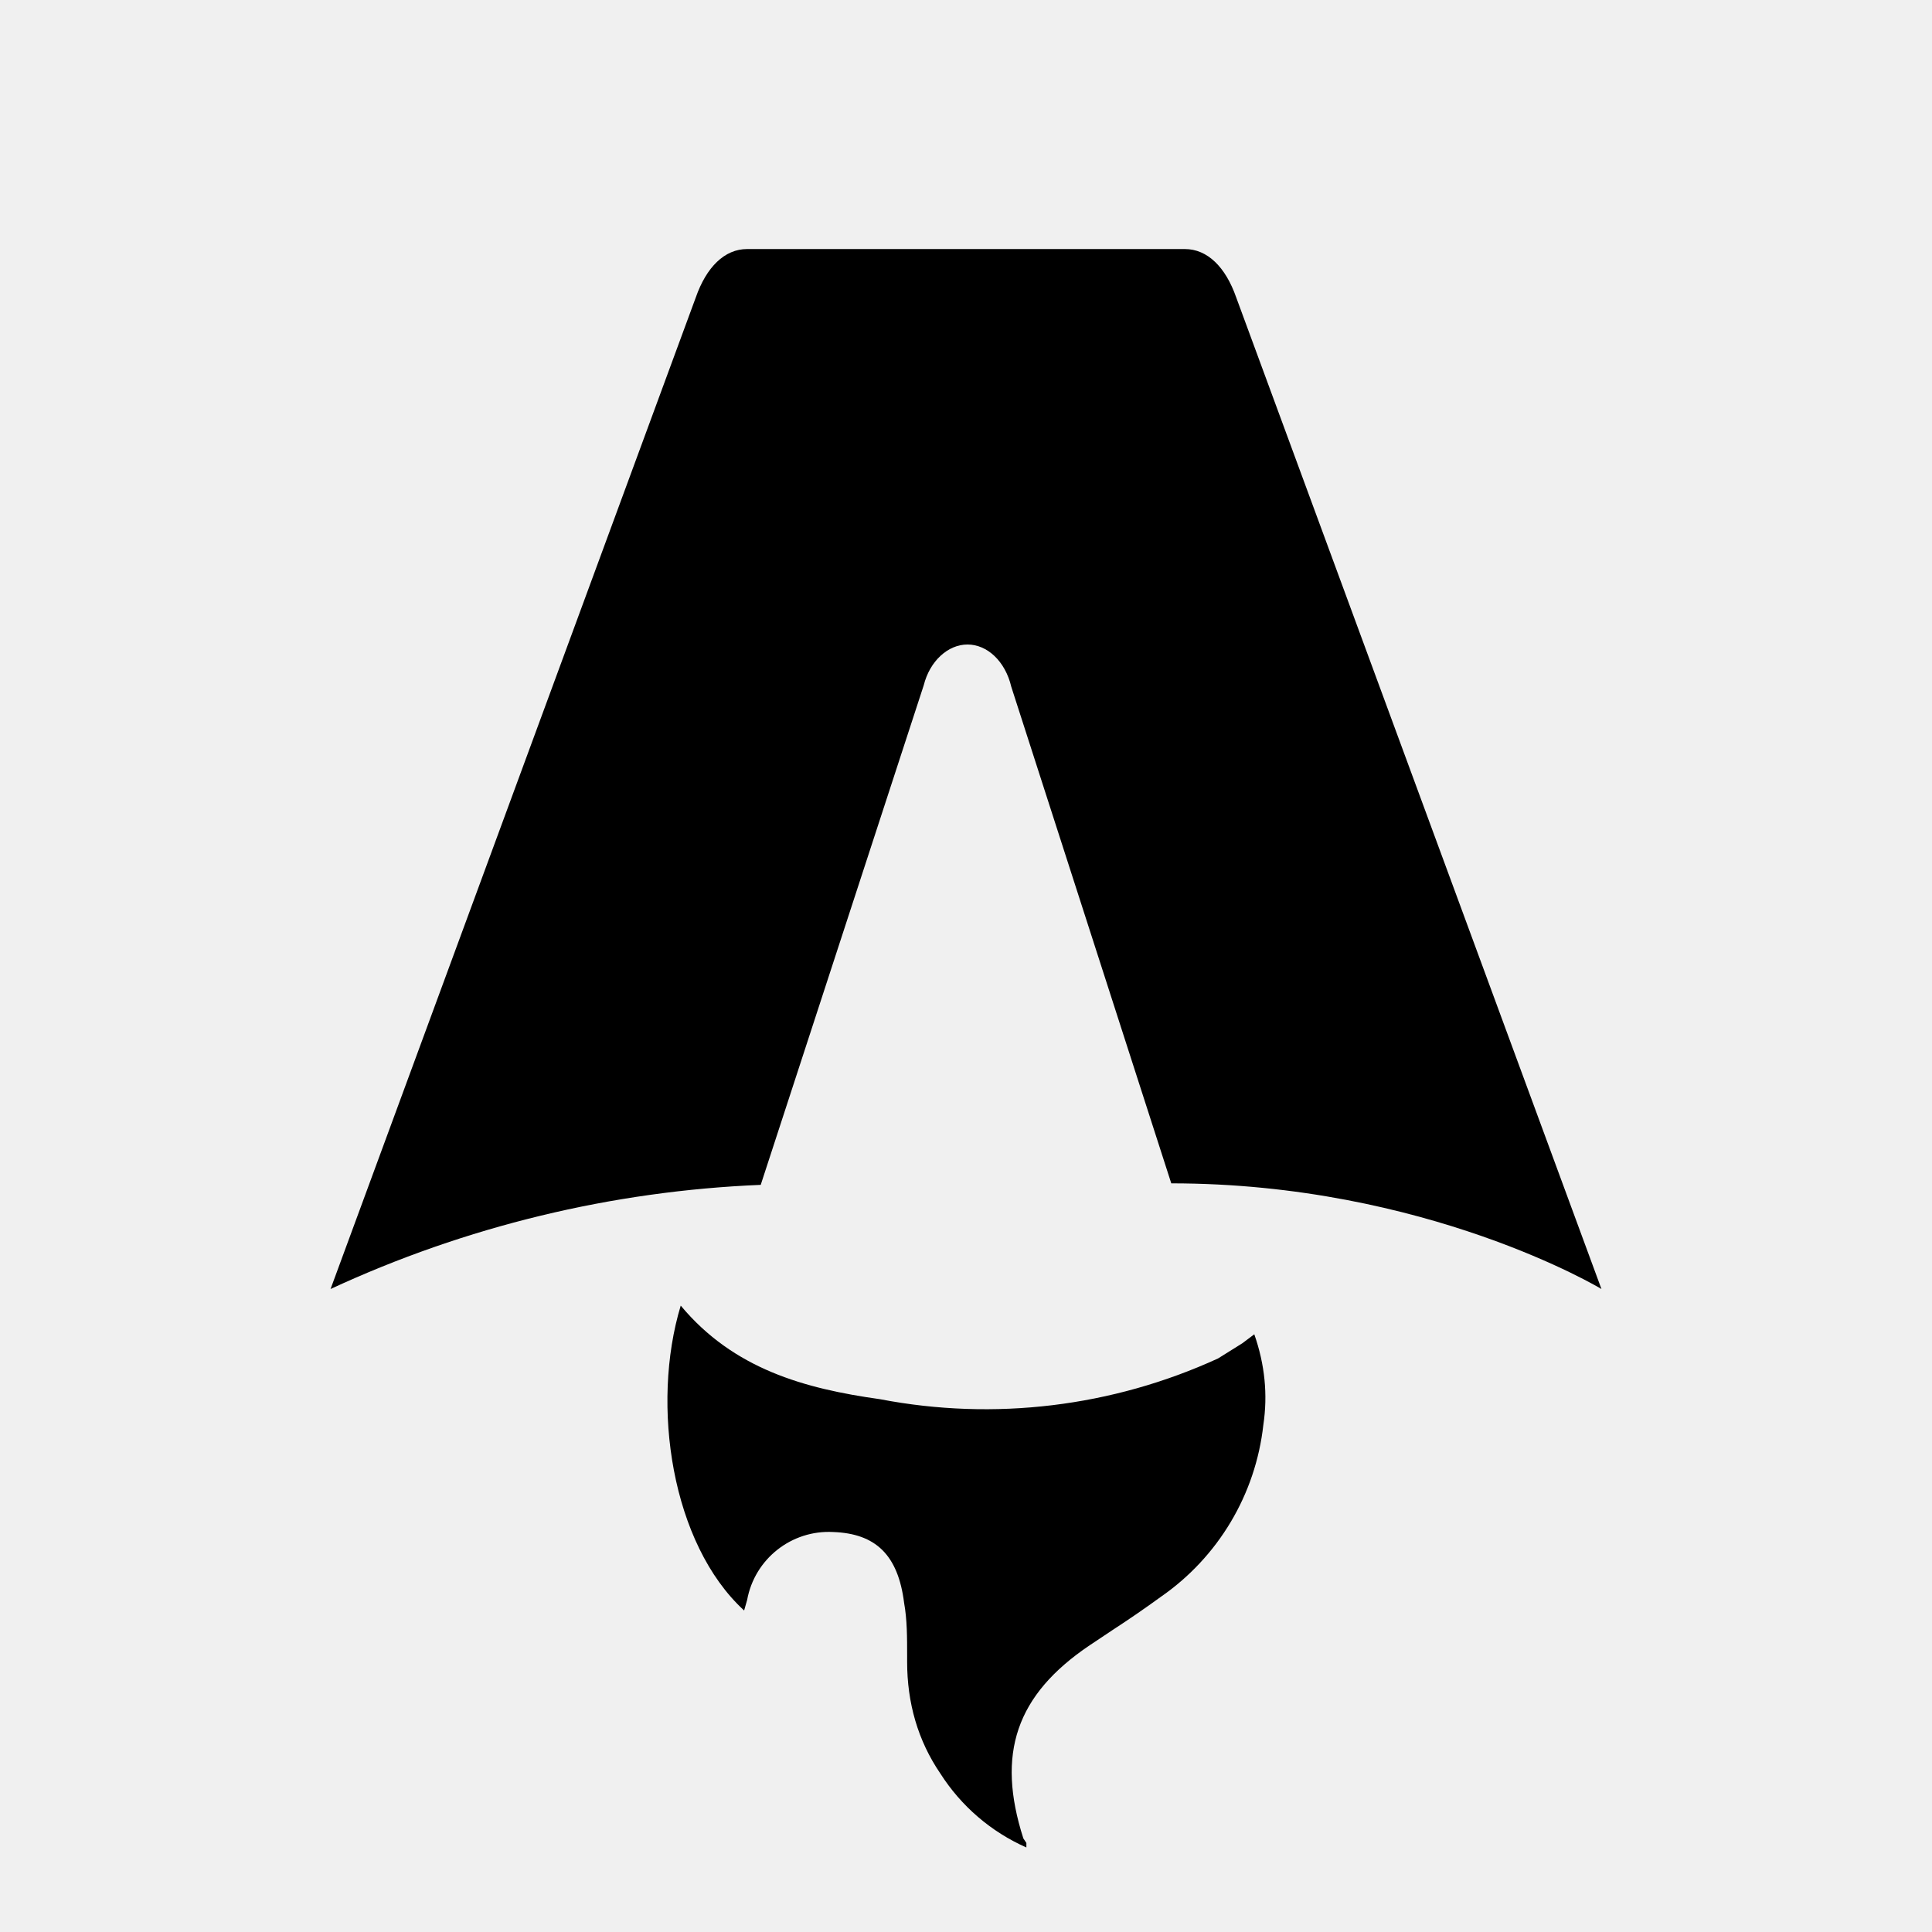
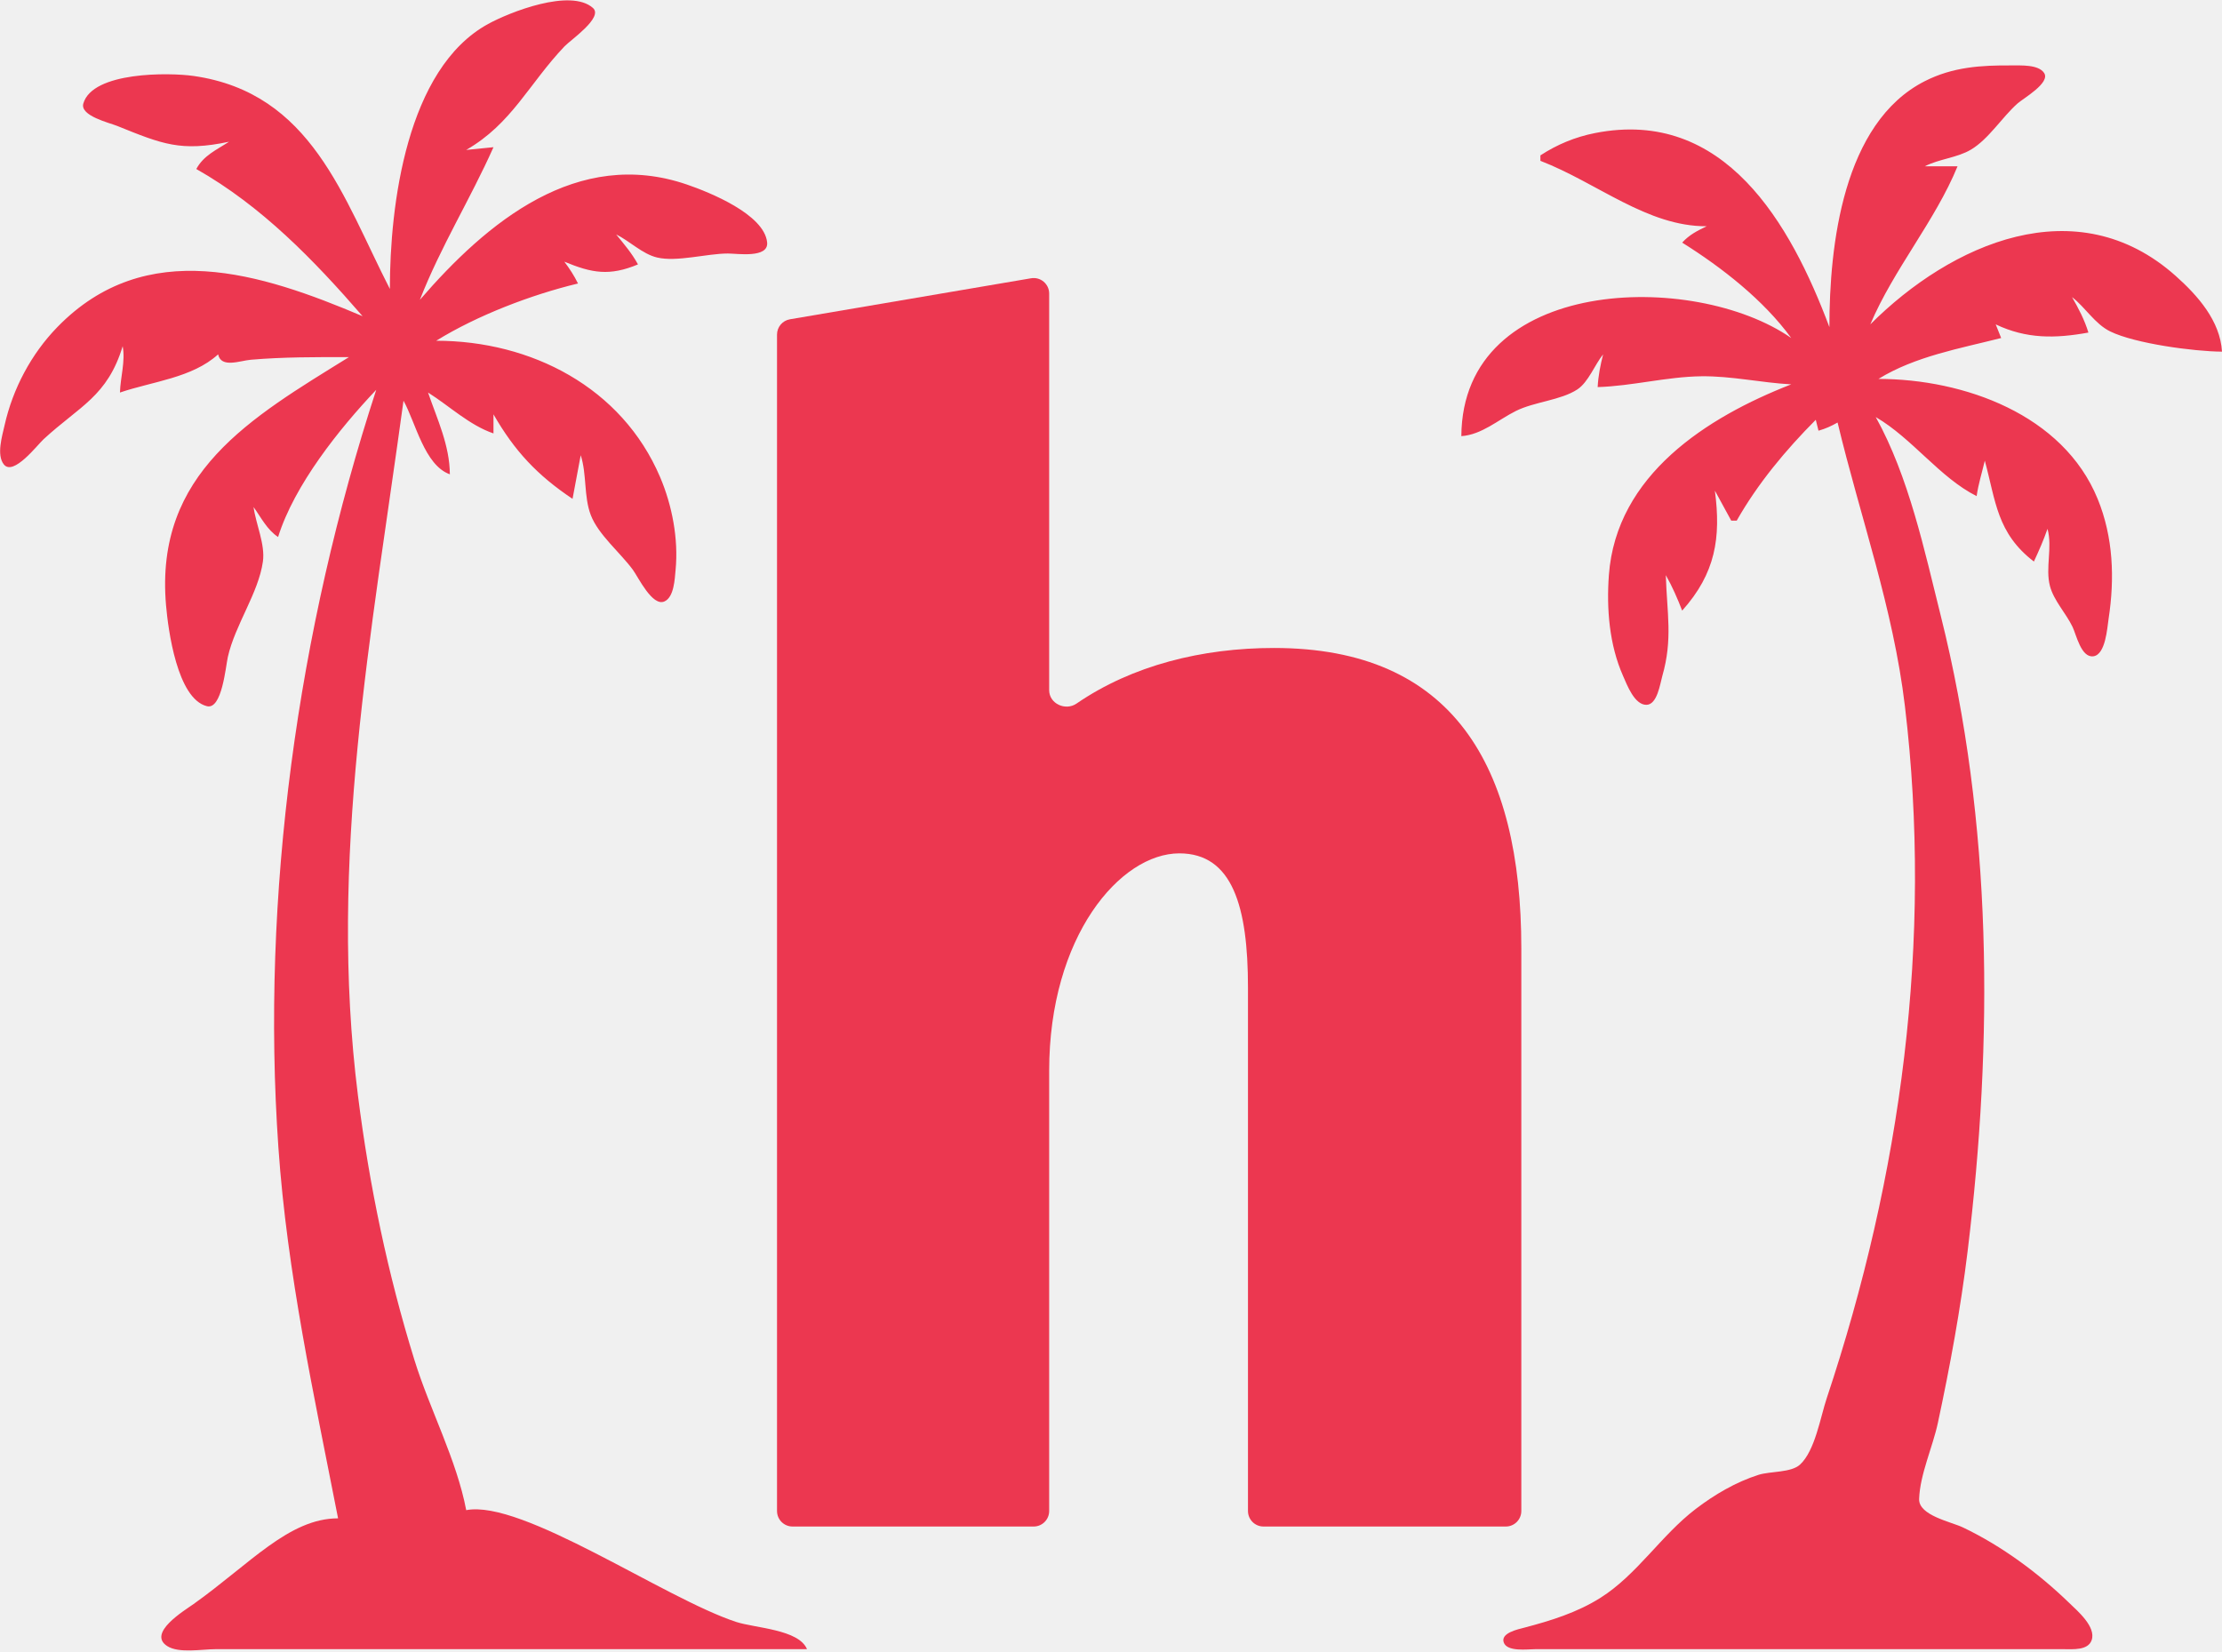
- <svg xmlns="http://www.w3.org/2000/svg" fill="none" viewBox="0 0 128 128">
-   <path d="M50.4 78.5a75.1 75.1 0 0 0-28.5 6.9l24.2-65.7c.7-2 1.9-3.2 3.4-3.2h29c1.5 0 2.7 1.2 3.4 3.2l24.2 65.7s-11.6-7-28.5-7L67 45.5c-.4-1.7-1.6-2.8-2.9-2.8-1.3 0-2.5 1.1-2.9 2.7L50.4 78.5Zm-1.1 28.2Zm-4.2-20.2c-2 6.6-.6 15.8 4.2 20.2a17.5 17.5 0 0 1 .2-.7 5.5 5.5 0 0 1 5.7-4.5c2.8.1 4.3 1.5 4.7 4.7.2 1.1.2 2.3.2 3.5v.4c0 2.7.7 5.2 2.2 7.4a13 13 0 0 0 5.7 4.9v-.3l-.2-.3c-1.8-5.6-.5-9.5 4.4-12.8l1.5-1a73 73 0 0 0 3.2-2.2 16 16 0 0 0 6.8-11.4c.3-2 .1-4-.6-6l-.8.6-1.6 1a37 37 0 0 1-22.4 2.7c-5-.7-9.7-2-13.2-6.2Z" />
-   <style>
-         path { fill: #000; }
-         @media (prefers-color-scheme: dark) {
-             path { fill: #FFF; }
-         }
-     </style>
+ <svg xmlns="http://www.w3.org/2000/svg" width="815" height="606" viewBox="0 0 815 606" fill="none">
+   <path d="M143 106C125.822 72.471 114.34 34.076 71 27.864C62.026 26.578 33.962 26.231 30.562 37.98C29.254 42.499 40.111 45.034 43 46.203C59.578 52.91 66.382 55.711 84 52C79.406 55.003 74.681 57.02 72 62C96.002 75.605 115.112 95.377 133 116C95.792 100.213 53.577 86.531 21.027 120.001C11.46 129.839 4.697 142.583 1.682 156C0.822 159.831 -1.368 166.913 1.413 170.378C4.922 174.75 13.676 163.26 16 161.118C29.202 148.947 39.401 145.438 45 127C46.036 132.623 44.162 138.306 44 144C55.887 139.936 70.51 138.647 80 130C81.106 135.162 88.019 132.313 92 131.972C103.99 130.945 115.922 131 128 131C92.044 153.283 56.706 173.405 60.896 222C61.668 230.959 64.973 256.36 75.907 259.067C81.418 260.431 82.776 244.517 83.571 241C86.251 229.141 94.795 217.589 96.432 206C97.32 199.711 93.856 192.279 93 186C95.796 189.899 97.945 194.318 102 197C107.988 177.878 124.402 157.358 138 143C109.191 231.207 95.66 328.432 102.115 421C105.339 467.244 115.141 511.653 124 557C106 557 91.642 573.748 71 588.44C67.634 590.836 53.949 599.079 61.312 603.85C65.574 606.612 74.12 605 79 605H125H296C293.002 597.71 276.924 597.271 270 594.997C243.688 586.357 191.5 550 171 554C167.505 535.534 157.638 517.068 152.035 499C142.237 467.404 135.452 434.815 131.305 402C120.322 315.099 136.341 232.525 148 147C152.468 155.026 155.672 170.664 165 174C164.937 163.355 160.404 153.914 157 144C164.846 148.94 172.17 155.986 181 159V152C188.738 165.441 196.977 174.277 210 183L213 167C215.289 174.056 214.078 182.172 216.714 189C219.482 196.173 227.528 202.764 232.108 209C234.121 211.741 239.262 222.622 243.71 220.634C247.271 219.043 247.49 212.276 247.803 209C248.88 197.719 246.539 185.393 242.107 175C228.074 142.09 194.812 125.021 160 125C174.96 115.737 194.895 108.102 212 104C210.579 101.098 208.941 98.584 207 96C217.141 100.207 223.558 101.348 234 97C231.816 92.96 228.89 89.559 226 86C230.981 88.432 235.593 93.172 241 94.462C248.27 96.197 259.232 93 267 93C270.443 93 281.983 94.824 281.372 88.899C280.312 78.623 260.292 70.557 252 67.711C211.75 53.898 178.647 81.464 154 110C161.637 90.442 172.549 72.995 181 54L171 55C187.757 45.353 193.963 30.756 207.06 17C209.309 14.637 221.398 6.397 217.487 2.923C209.258 -4.385 186.878 4.486 179 8.812C149.09 25.237 143 75.353 143 106ZM671 120C656.805 82.148 632.547 39.418 585 48.82C577.762 50.252 571.165 52.988 565 57V59C585.919 67.091 604.187 83.126 626 83C622.508 84.668 619.624 86.125 617 89C631.566 98.132 646.828 110.027 657 124C621.349 99.178 536.346 101.203 536 160C543.58 159.44 549.372 154.08 556 150.766C562.781 147.376 572.488 146.852 578.552 142.861C582.608 140.192 584.941 133.773 588 130C586.987 133.987 586.218 137.887 586 142C598.66 141.632 611.234 138.207 624 138.038C635.078 137.891 646.011 140.418 657 141C626.062 153.064 592.805 174.228 590.115 211C589.213 223.342 590.266 236.586 595.334 248C596.763 251.219 599.478 258.565 603.843 258.565C607.874 258.565 608.901 250.826 609.712 248C613.613 234.399 611.393 224.788 611 211C613.388 215.178 615.249 219.521 617 224C629.247 210.334 631.264 197.265 629 180L635 191H637C644.716 177.387 654.997 165.066 666 154L667 158C669.565 157.282 671.684 156.314 674 155C682.383 189.957 694.379 222.939 698.692 259C708.986 345.083 697.312 431.065 670 513C667.701 519.897 665.726 532.228 660.225 537.283C656.94 540.302 649.262 539.686 645 541.043C636.687 543.691 628.914 548.261 622 553.531C609.298 563.21 600.462 577.69 587 586.171C578.369 591.609 568.788 594.554 559 597.13C556.882 597.687 550.286 599.039 551.562 602.553C552.83 606.044 560.215 604.999 563 605H598H727L757 604.999C760.185 604.987 765.841 605.545 767.185 601.702C768.899 596.799 761.991 590.966 758.99 588.059C747.642 577.071 734.289 567.172 720 560.343C715.638 558.258 703.706 555.955 703.909 549.91C704.211 540.884 708.881 530.875 710.783 522C715.245 501.188 719.124 480.135 721.698 459C731.133 381.517 730.914 302.156 711.875 226C705.844 201.879 700.155 174.895 688 153C701.434 160.84 711.475 175.205 725 182C725.641 177.57 726.974 173.347 728 169C732.054 183.895 732.403 195.549 746 206C747.847 202.064 749.574 198.108 751 194C752.883 200.92 750.133 208.308 751.897 215C753.307 220.352 757.815 225.006 760.198 230C761.579 232.893 763.327 241.313 767.786 240.762C772.308 240.203 772.894 230.343 773.405 227C775.671 212.186 775.135 197.044 769.386 183C756.707 152.024 720.394 139.064 689 139C702.479 130.703 718.893 127.84 734 124L732 119C743.264 124.353 753.763 124.222 766 122C764.597 117.38 762.404 113.177 760 109C764.925 112.784 768.335 118.811 774 121.588C783.101 126.048 804.728 128.94 815 129C814.335 117.701 806.115 108.441 798 101.207C761.662 68.815 715.623 89.377 686 119C694.618 98.689 709.79 81.06 718 61H706C711.307 58.284 717.856 57.892 722.885 54.911C729.417 51.039 734.295 43.022 740.028 37.938C742.143 36.062 752.186 30.376 749.749 26.755C747.636 23.615 741.245 24.03 738 24.003C726.669 23.912 716.312 24.534 706 29.77C675.914 45.046 671 90.124 671 120Z" fill="#EC3750" />
+   <path d="M685 119L684 121H686C686 119.147 686.3 119.65 685 119Z" fill="#EC3750" />
+   <path d="M384.824 107.7C384.824 104.172 381.656 101.491 378.187 102.082L289.735 117.131C287.001 117.597 285 119.971 285 122.75V554.301C285 557.446 287.546 560 290.688 560H379.137C382.279 560 384.824 557.446 384.824 554.301V392.755C384.824 343.541 410.867 313.054 432.568 313.054C452.098 313.054 457.741 332.655 457.741 362.269V554.301C457.741 557.446 460.286 560 463.429 560H552.313C555.455 560 558 557.446 558 554.301V347.898C558 280.826 532.827 237.708 467.29 237.708C440.986 237.708 415.315 244.055 394.863 258.103C390.802 260.893 384.824 258.145 384.824 253.208V107.7Z" fill="#EC3750" />
</svg>
